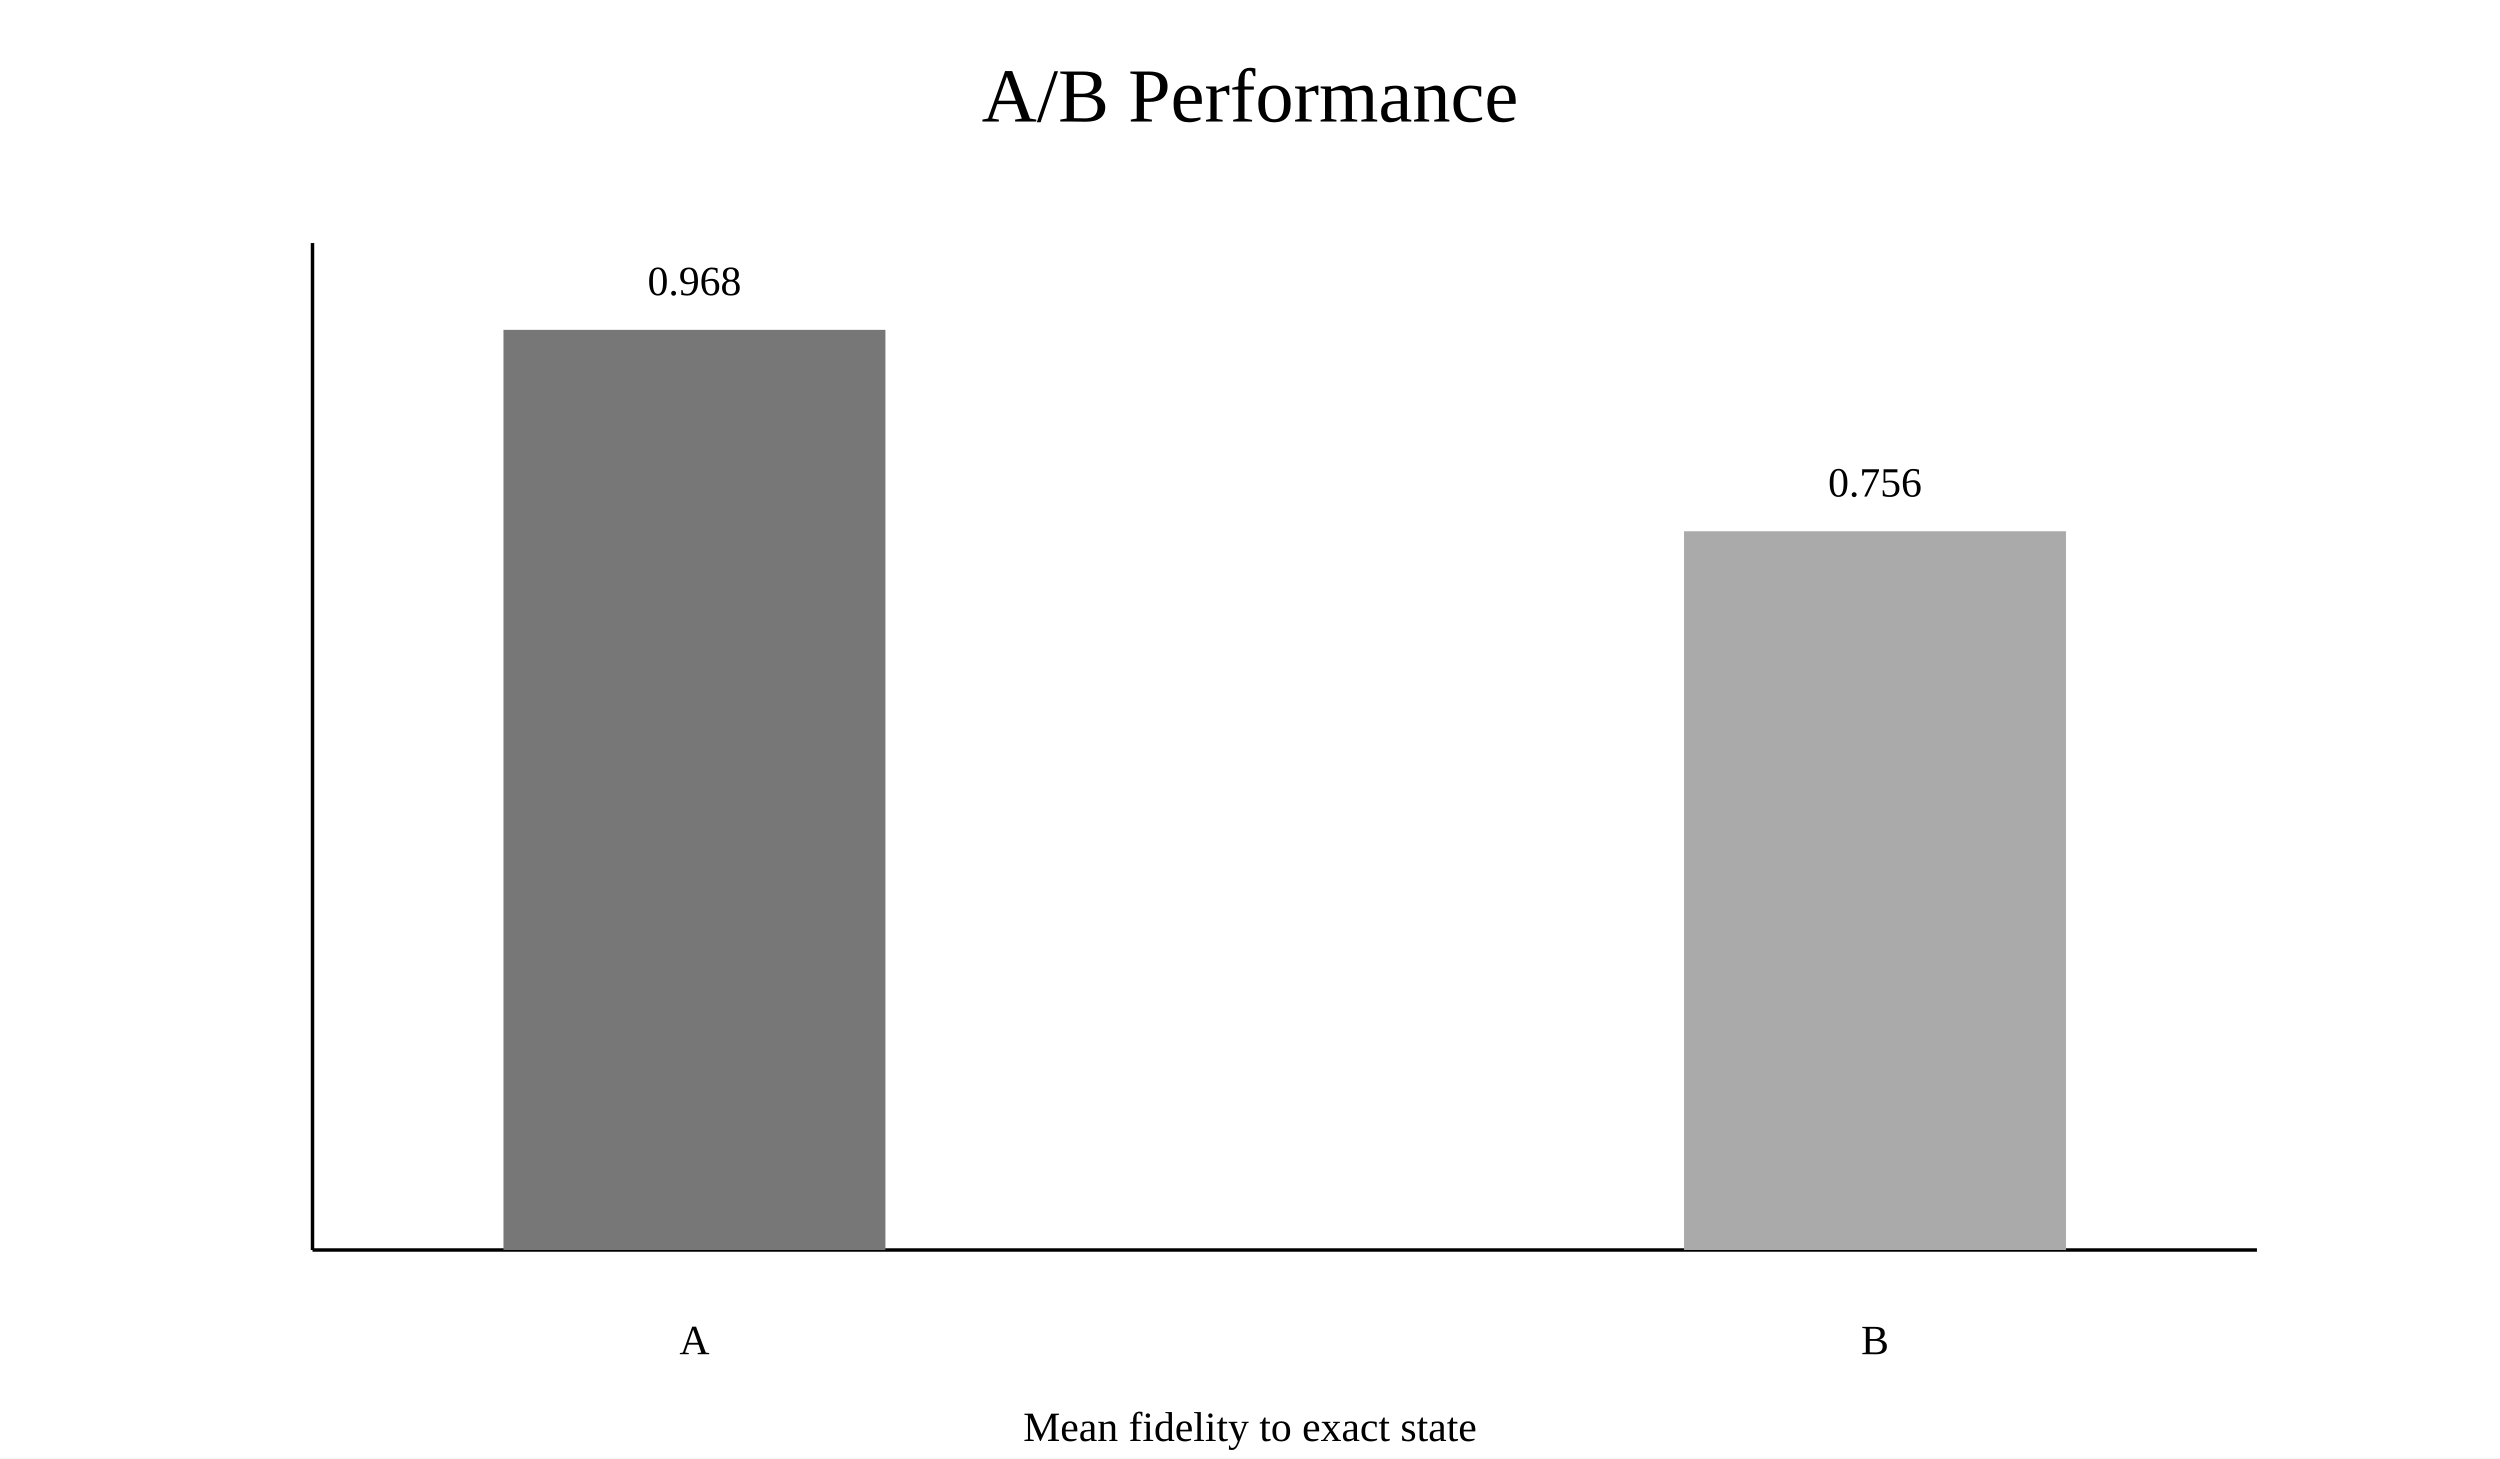
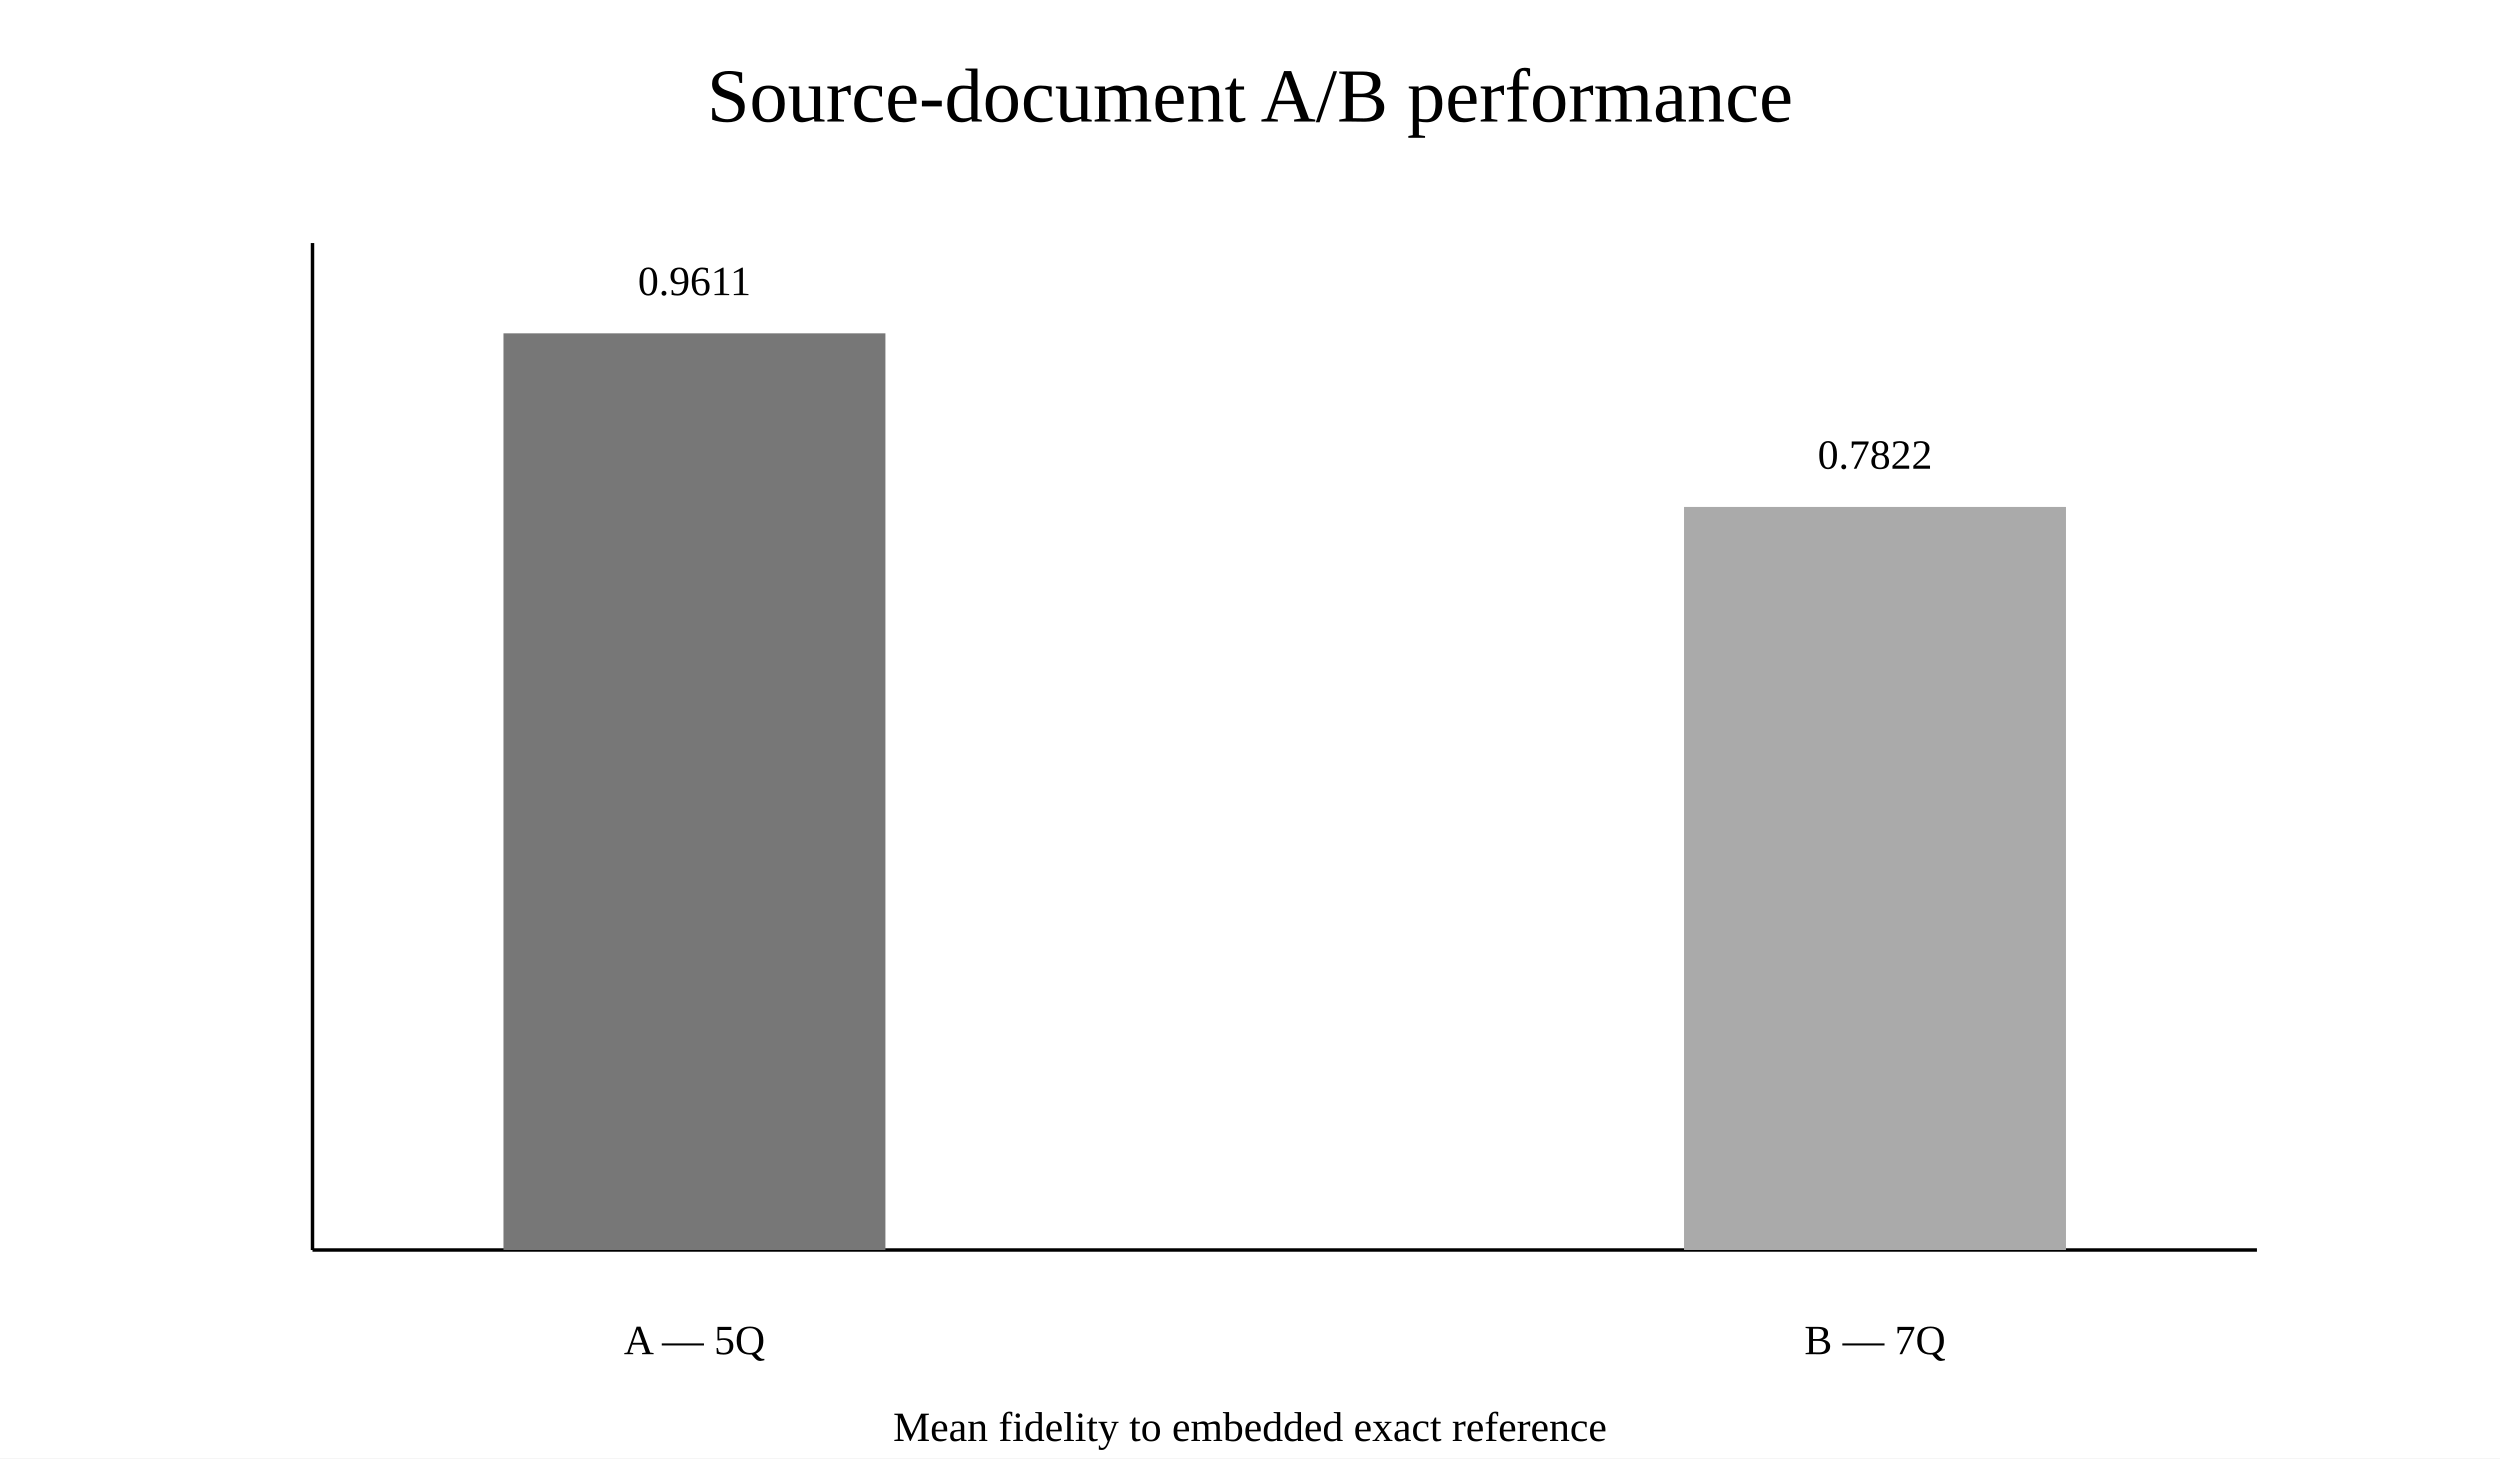
<svg xmlns="http://www.w3.org/2000/svg" width="720" height="420" viewBox="0 0 720 420">
  <rect width="100%" height="100%" fill="white" />
-   <text x="360" y="35" text-anchor="middle" font-size="22">A/B Performance</text>
+   <text x="360" y="35" text-anchor="middle" font-size="22">Source-document A/B performance</text>
  <line x1="90" y1="360" x2="650" y2="360" stroke="black" />
  <line x1="90" y1="70" x2="90" y2="360" stroke="black" />
-   <text x="200" y="390" text-anchor="middle">A</text>
-   <text x="540" y="390" text-anchor="middle">B</text>
-   <rect x="145" y="95" width="110" height="265" fill="#777" />
-   <rect x="485" y="153" width="110" height="207" fill="#aaa" />
-   <text x="200" y="85" text-anchor="middle">0.968</text>
-   <text x="540" y="143" text-anchor="middle">0.756</text>
-   <text x="360" y="415" text-anchor="middle">Mean fidelity to exact state</text>
+   <rect x="145" y="96" width="110" height="264" fill="#777" />
+   <rect x="485" y="146" width="110" height="214" fill="#aaa" />
+   <text x="200" y="85" text-anchor="middle">0.9611</text>
+   <text x="540" y="135" text-anchor="middle">0.7822</text>
+   <text x="200" y="390" text-anchor="middle">A — 5Q</text>
+   <text x="540" y="390" text-anchor="middle">B — 7Q</text>
+   <text x="360" y="415" text-anchor="middle">Mean fidelity to embedded exact reference</text>
</svg>
